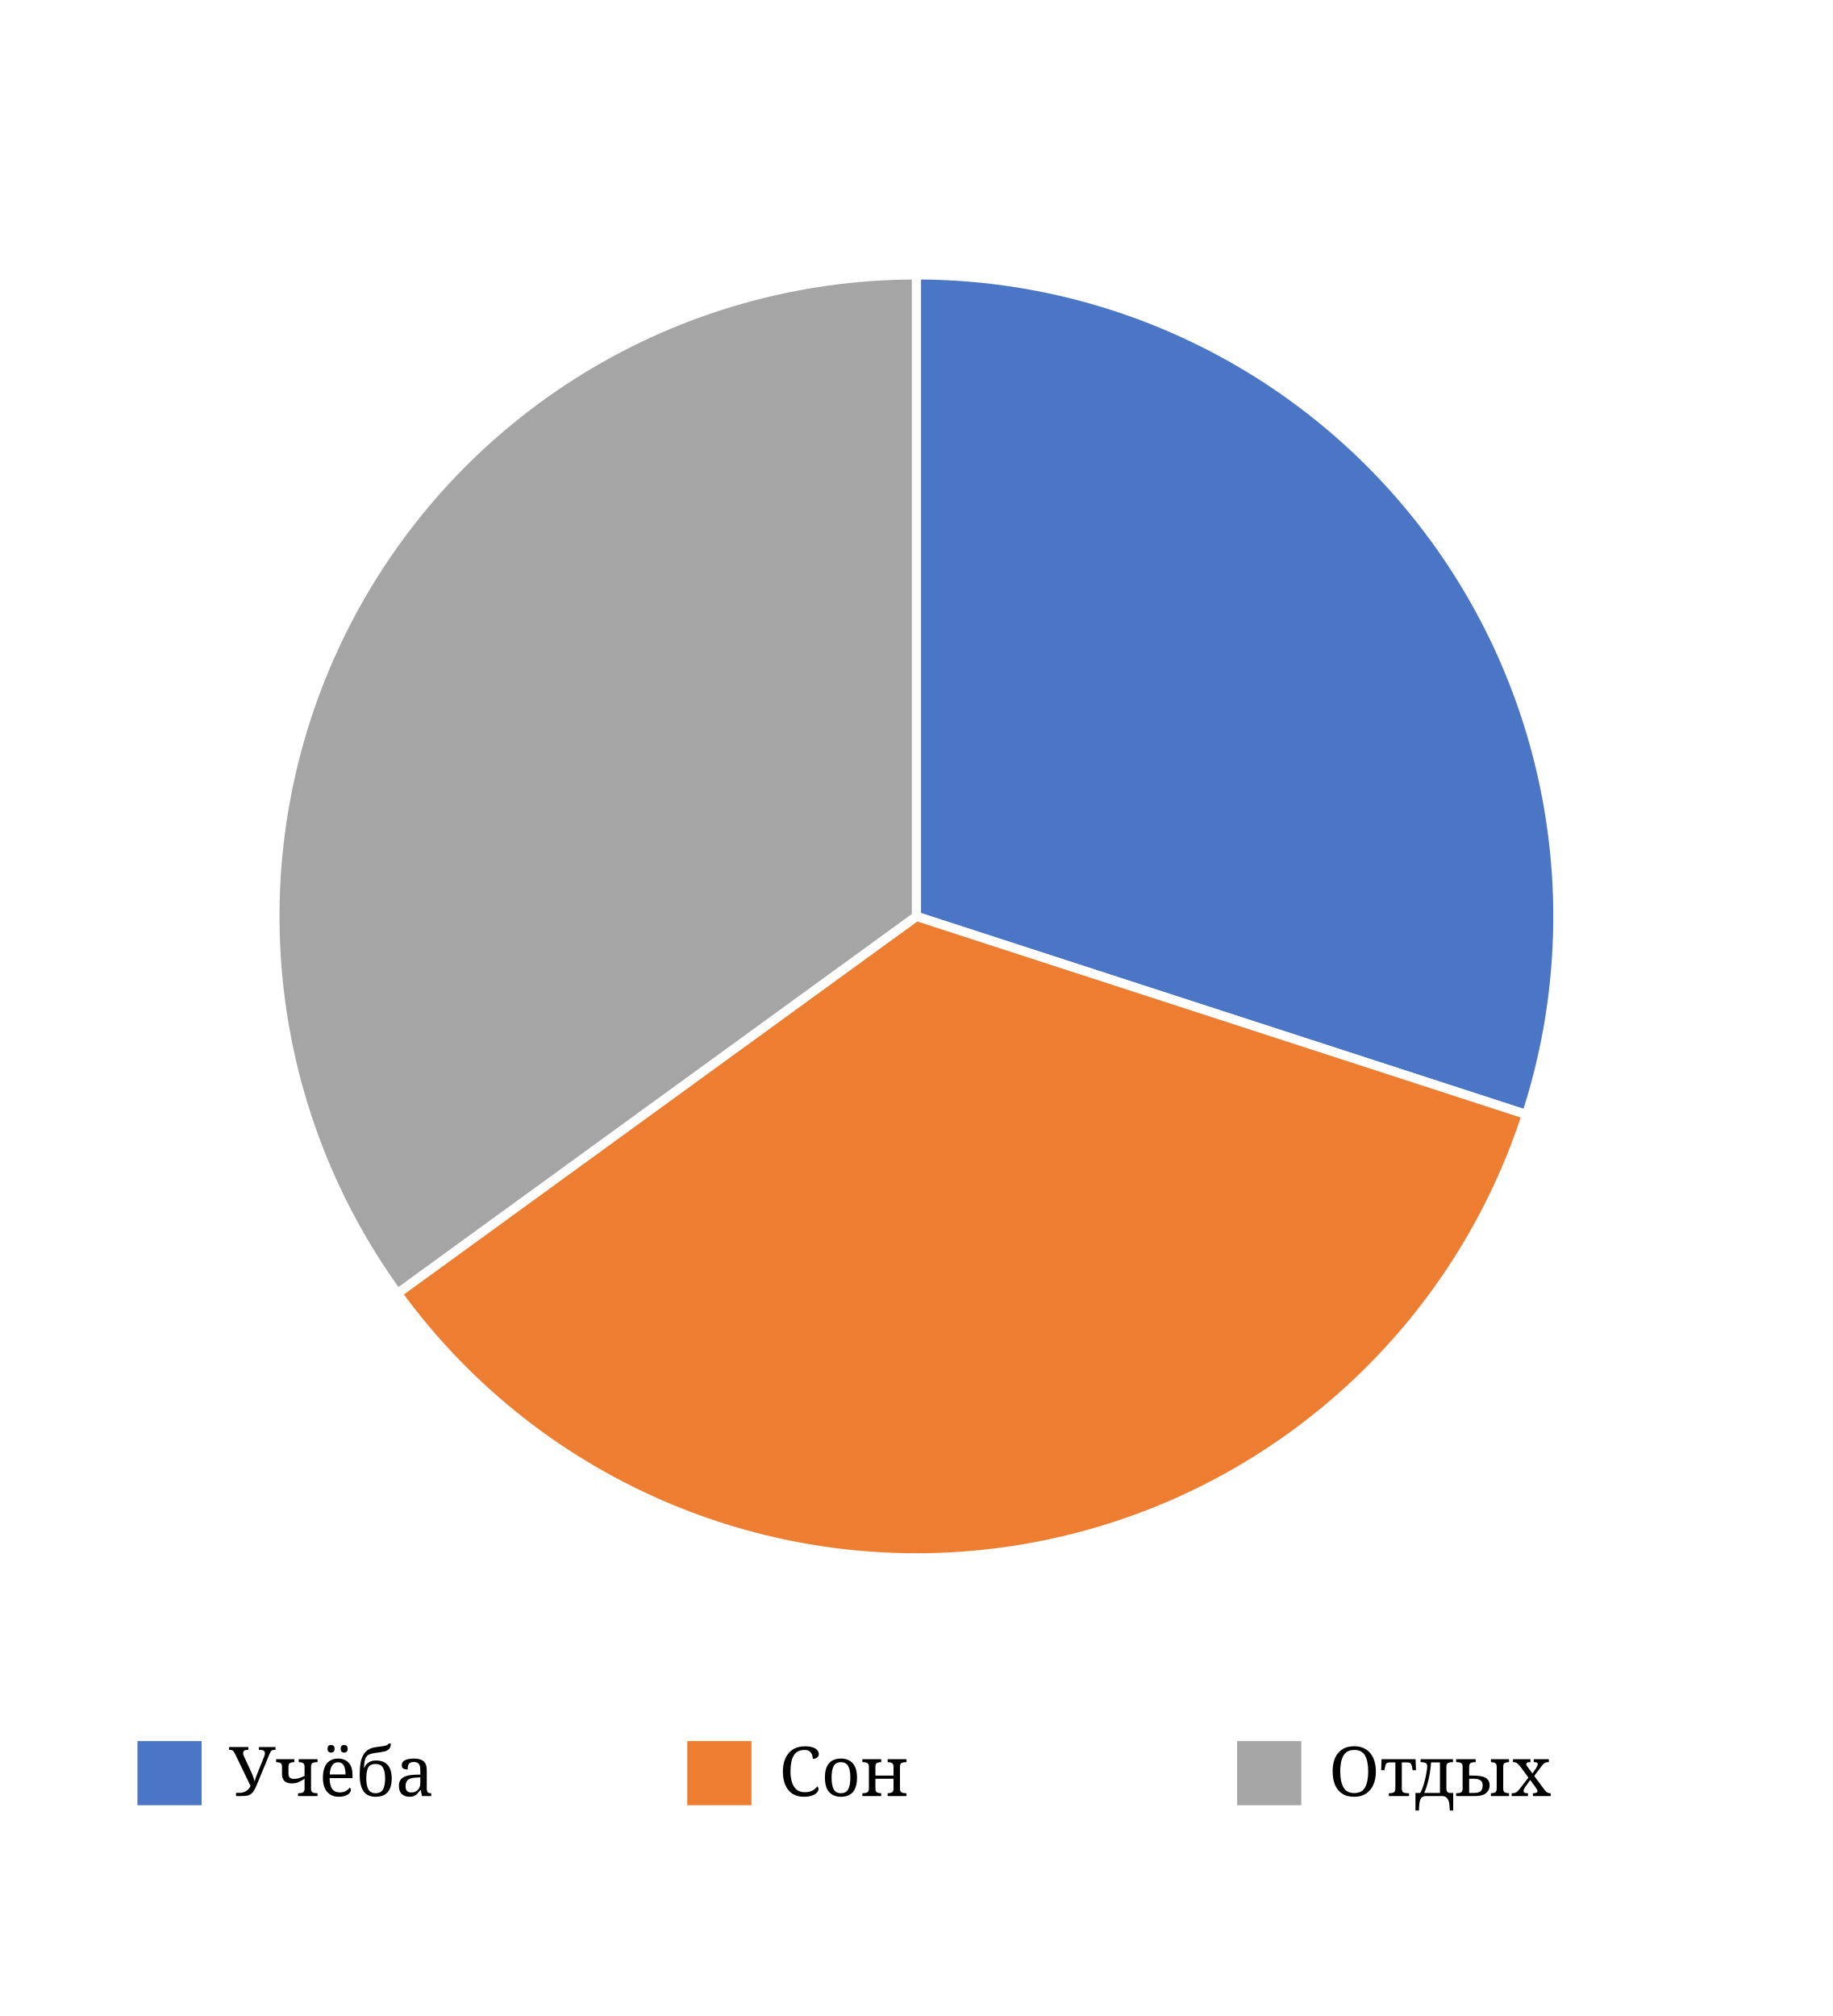
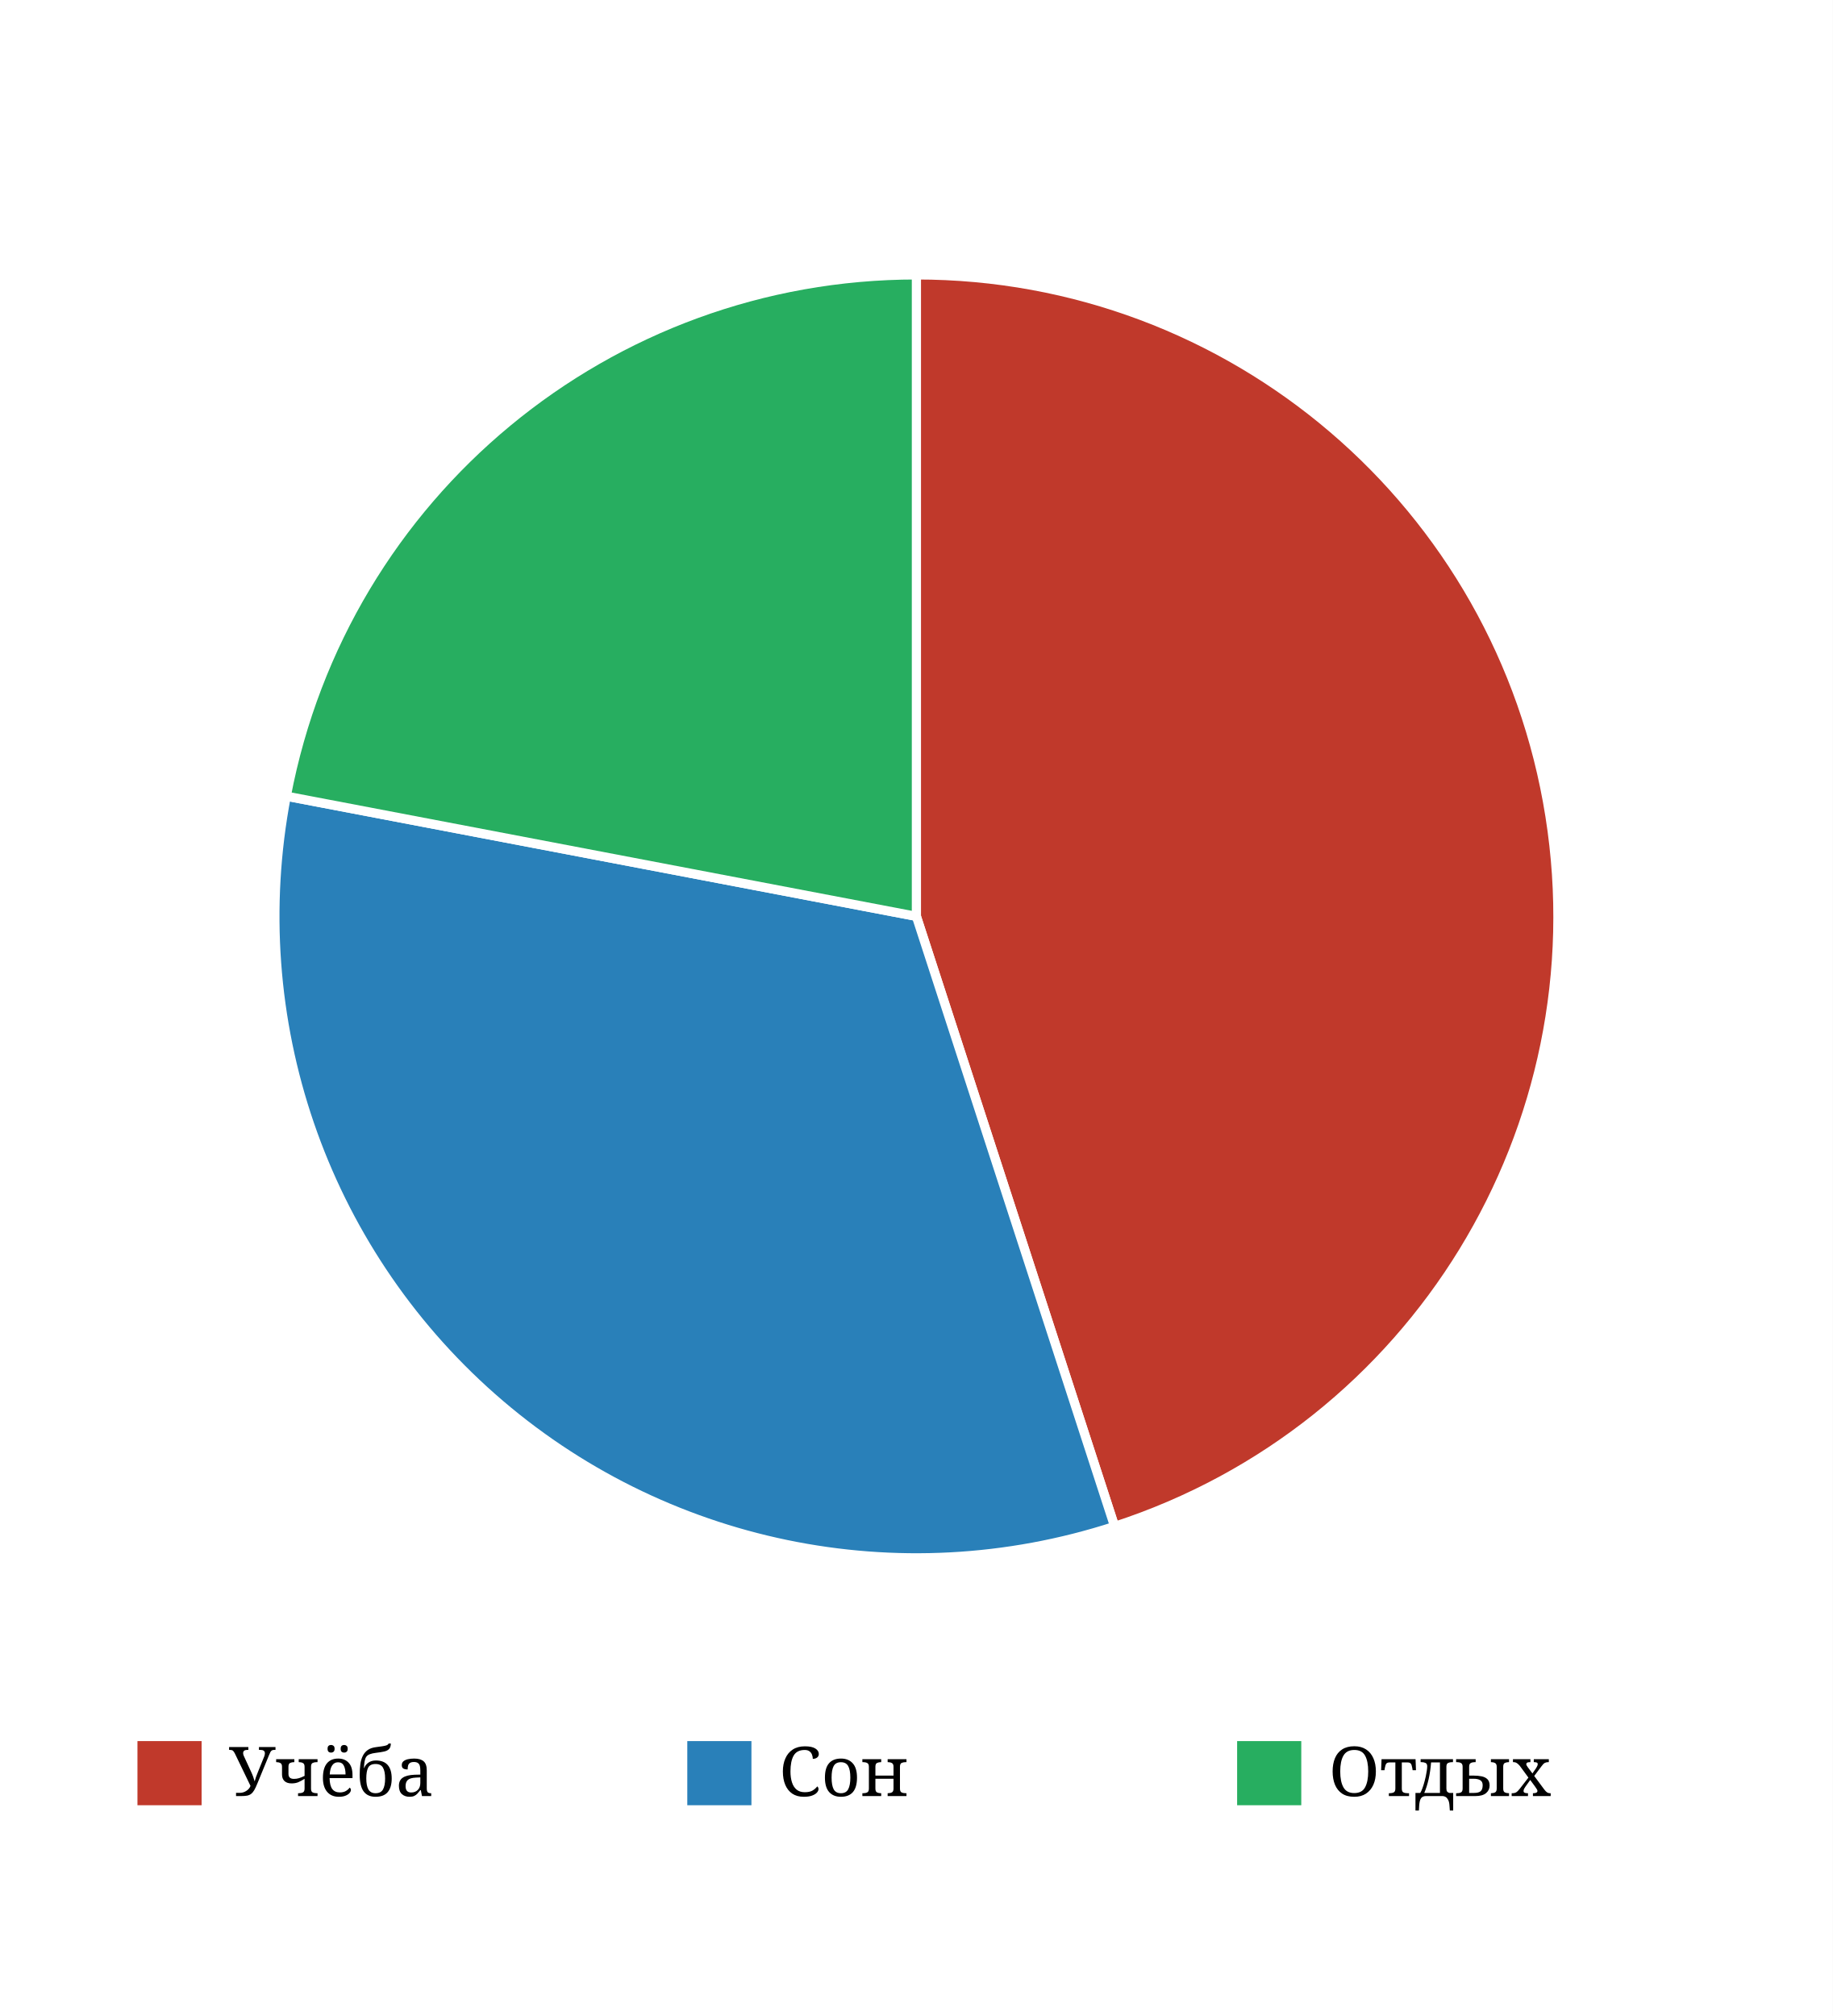
<svg xmlns="http://www.w3.org/2000/svg" width="400" height="440" viewBox="0 0 400 440">
  <rect width="100%" height="100%" fill="white" />
-   <path d="M 200 200 L 200 60 A 140 140 0 0 1 333.148 243.262 Z" fill="#4a76c5" stroke="white" stroke-width="2" />
-   <path d="M 200 200 L 333.148 243.262 A 140 140 0 0 1 86.738 282.29 Z" fill="#ed7d31" stroke="white" stroke-width="2" />
-   <path d="M 200 200 L 86.738 282.29 A 140 140 0 0 1 200 60 Z" fill="#a5a5a5" stroke="white" stroke-width="2" />
-   <rect x="30" y="380" width="14" height="14" fill="#4a76c5" />
+   <path d="M 200 200 L 200 60 A 140 140 0 0 1 243.262 333.148 Z" fill="#c0392b" stroke="white" stroke-width="2" />
+   <path d="M 200 200 L 243.262 333.148 A 140 140 0 0 1 62.48 173.767 Z" fill="#2980b9" stroke="white" stroke-width="2" />
+   <path d="M 200 200 L 62.48 173.767 A 140 140 0 0 1 200 60 Z" fill="#27ae60" stroke="white" stroke-width="2" />
+   <rect x="30" y="380" width="14" height="14" fill="#c0392b" />
  <text x="50" y="392" font-size="15" font-family="serif">Учёба</text>
-   <rect x="150" y="380" width="14" height="14" fill="#ed7d31" />
+   <rect x="150" y="380" width="14" height="14" fill="#2980b9" />
  <text x="170" y="392" font-size="15" font-family="serif">Сон</text>
-   <rect x="270" y="380" width="14" height="14" fill="#a5a5a5" />
+   <rect x="270" y="380" width="14" height="14" fill="#27ae60" />
  <text x="290" y="392" font-size="15" font-family="serif">Отдых</text>
</svg>
